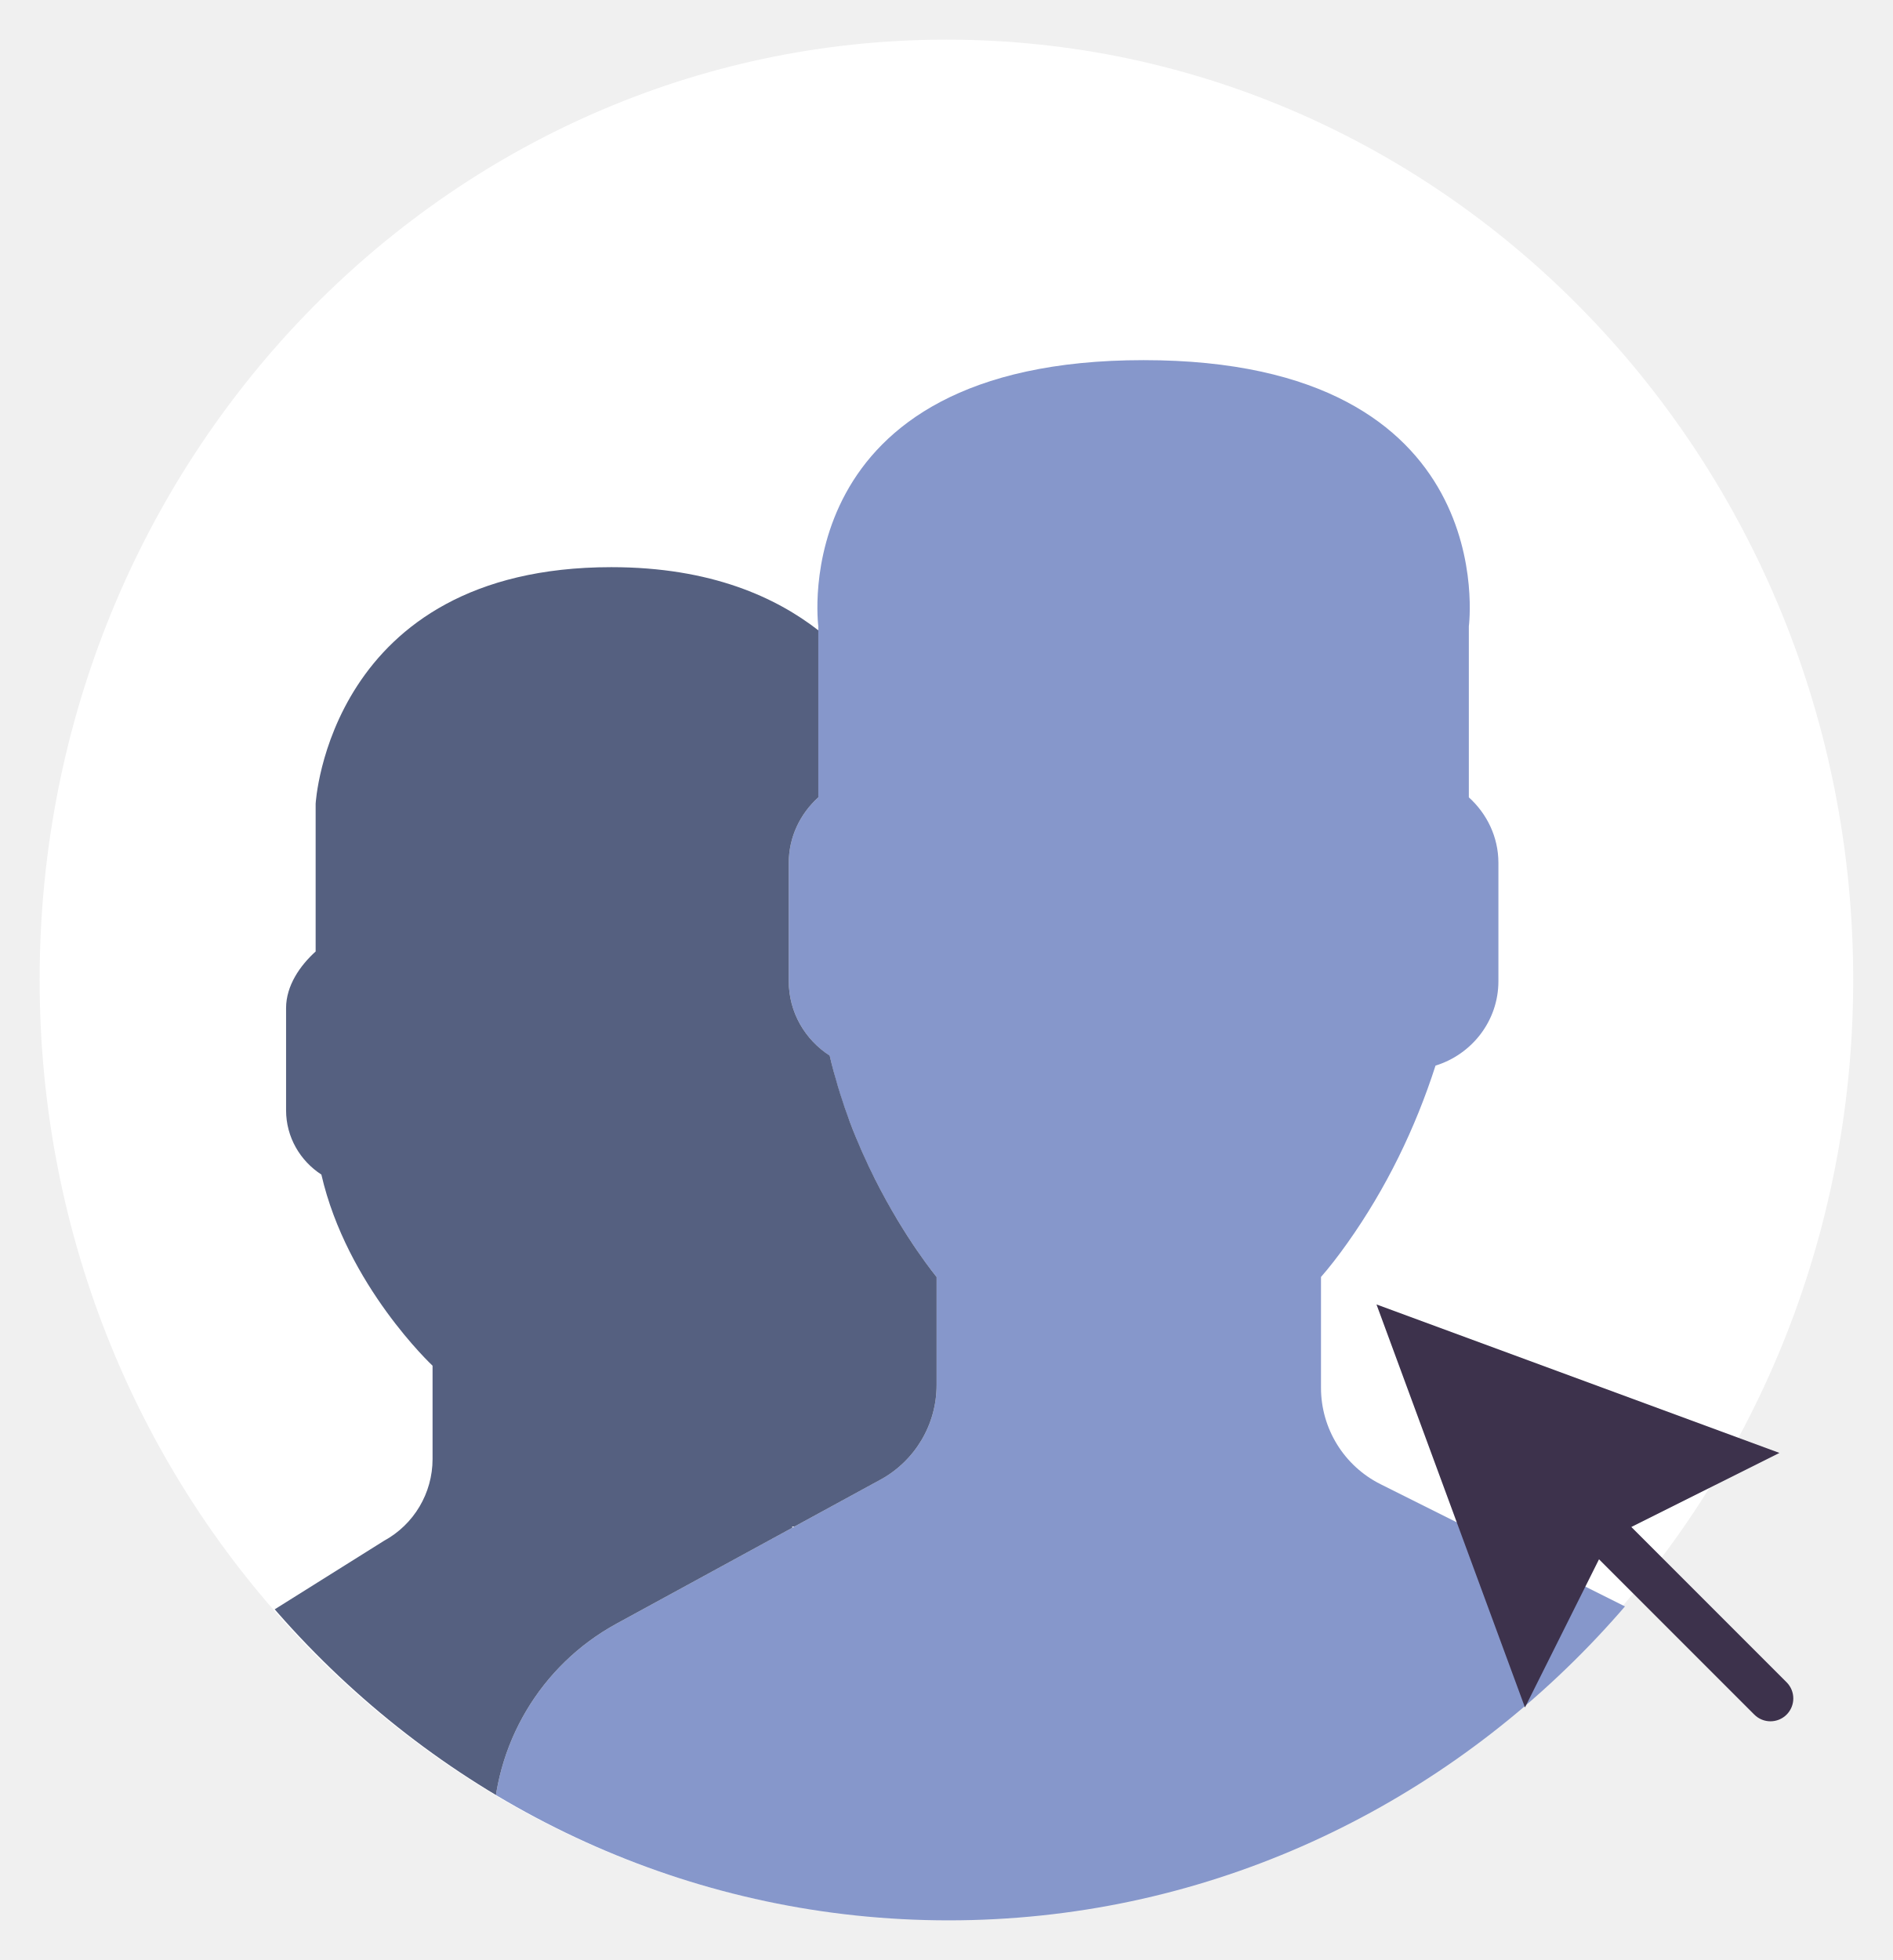
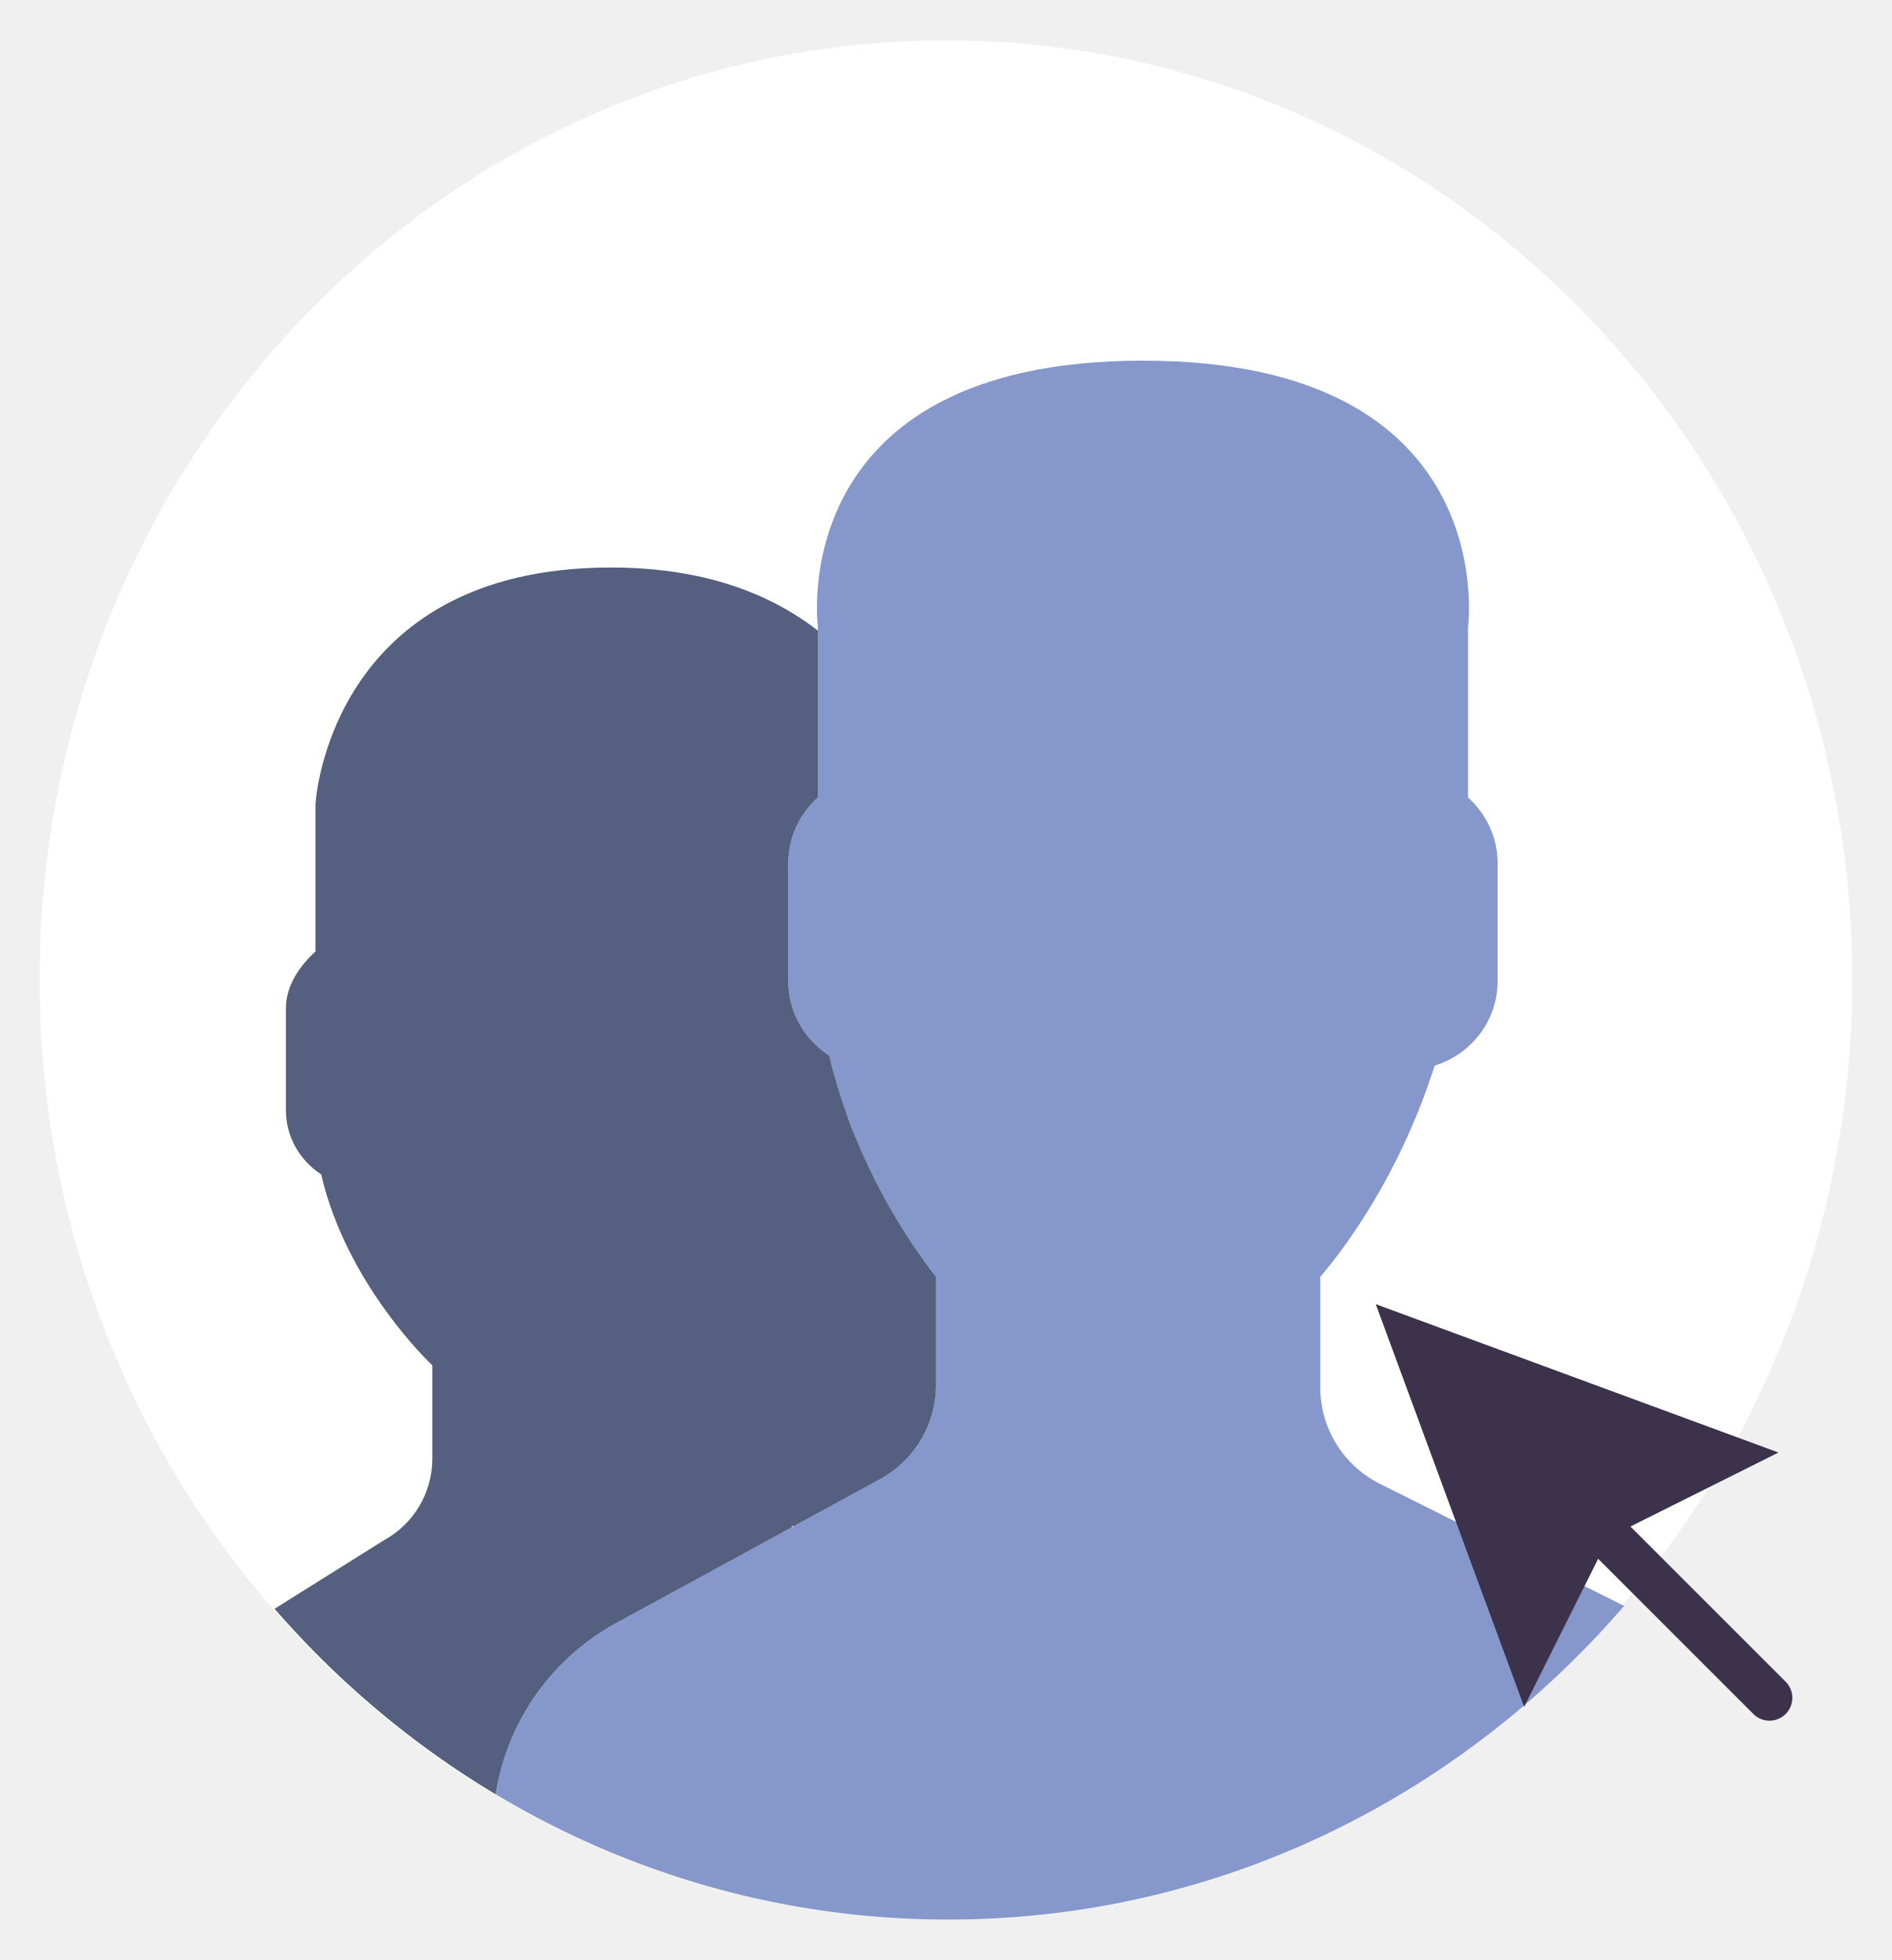
- <svg xmlns="http://www.w3.org/2000/svg" version="1.1" id="Capa_1" x="0px" y="0px" viewBox="0 0 95.517 98.887" xml:space="preserve" width="95.517" height="98.887">
+ <svg xmlns="http://www.w3.org/2000/svg" version="1.1" id="Capa_1" x="0px" y="0px" viewBox="0 0 95.517 98.887" xml:space="preserve" width="65.333" height="67.695">
  <defs id="defs47">
    <clipPath clipPathUnits="userSpaceOnUse" id="clipPath4209">
      <path style="opacity:1;fill:#e6e6e6;fill-opacity:1;fill-rule:evenodd;stroke:none;stroke-width:0.523;stroke-miterlimit:4;stroke-dasharray:none;stroke-opacity:1" d="M 64.339,25.387 A 35.186,36.47 0 0 1 29.152,61.856 35.186,36.47 0 0 1 -6.034,25.387 a 35.186,36.47 0 0 1 35.186,-36.47 35.186,36.47 0 0 1 35.186,36.47 z" id="path4211" />
    </clipPath>
    <clipPath clipPathUnits="userSpaceOnUse" id="clipPath4289">
      <path id="path4291" d="M 59.365,30.248 A 30.667,31.785 0 0 1 28.698,62.033 30.667,31.785 0 0 1 -1.968,30.248 30.667,31.785 0 0 1 28.698,-1.537 30.667,31.785 0 0 1 59.365,30.248 Z" style="opacity:1;fill:#e6e6e6;fill-opacity:1;fill-rule:evenodd;stroke:none;stroke-width:0.523;stroke-miterlimit:4;stroke-dasharray:none;stroke-opacity:1" />
    </clipPath>
    <clipPath clipPathUnits="userSpaceOnUse" id="clipPath4293">
      <path id="path4295" d="M -5.512,13.101 A 30.667,31.785 0 0 1 -36.179,44.886 30.667,31.785 0 0 1 -66.845,13.101 30.667,31.785 0 0 1 -36.179,-18.685 30.667,31.785 0 0 1 -5.512,13.101 Z" style="opacity:1;fill:#e6e6e6;fill-opacity:1;fill-rule:evenodd;stroke:none;stroke-width:0.523;stroke-miterlimit:4;stroke-dasharray:none;stroke-opacity:1" />
    </clipPath>
    <clipPath clipPathUnits="userSpaceOnUse" id="clipPath4297">
      <path id="path4299" d="M -5.512,13.101 A 30.667,31.785 0 0 1 -36.179,44.886 30.667,31.785 0 0 1 -66.845,13.101 30.667,31.785 0 0 1 -36.179,-18.685 30.667,31.785 0 0 1 -5.512,13.101 Z" style="opacity:1;fill:#e6e6e6;fill-opacity:1;fill-rule:evenodd;stroke:none;stroke-width:0.523;stroke-miterlimit:4;stroke-dasharray:none;stroke-opacity:1" />
    </clipPath>
    <clipPath clipPathUnits="userSpaceOnUse" id="clipPath4301">
      <path id="path4303" d="M -5.512,13.101 A 30.667,31.785 0 0 1 -36.179,44.886 30.667,31.785 0 0 1 -66.845,13.101 30.667,31.785 0 0 1 -36.179,-18.685 30.667,31.785 0 0 1 -5.512,13.101 Z" style="opacity:1;fill:#e6e6e6;fill-opacity:1;fill-rule:evenodd;stroke:none;stroke-width:0.523;stroke-miterlimit:4;stroke-dasharray:none;stroke-opacity:1" />
    </clipPath>
    <clipPath clipPathUnits="userSpaceOnUse" id="clipPath4305">
      <path id="path4307" d="M -5.512,13.101 A 30.667,31.785 0 0 1 -36.179,44.886 30.667,31.785 0 0 1 -66.845,13.101 30.667,31.785 0 0 1 -36.179,-18.685 30.667,31.785 0 0 1 -5.512,13.101 Z" style="opacity:1;fill:#e6e6e6;fill-opacity:1;fill-rule:evenodd;stroke:none;stroke-width:0.523;stroke-miterlimit:4;stroke-dasharray:none;stroke-opacity:1" />
    </clipPath>
    <clipPath clipPathUnits="userSpaceOnUse" id="clipPath4309">
      <path id="path4311" d="M -5.512,13.101 A 30.667,31.785 0 0 1 -36.179,44.886 30.667,31.785 0 0 1 -66.845,13.101 30.667,31.785 0 0 1 -36.179,-18.685 30.667,31.785 0 0 1 -5.512,13.101 Z" style="opacity:1;fill:#e6e6e6;fill-opacity:1;fill-rule:evenodd;stroke:none;stroke-width:0.523;stroke-miterlimit:4;stroke-dasharray:none;stroke-opacity:1" />
    </clipPath>
    <clipPath clipPathUnits="userSpaceOnUse" id="clipPath4313">
      <path id="path4315" d="M -5.512,13.101 A 30.667,31.785 0 0 1 -36.179,44.886 30.667,31.785 0 0 1 -66.845,13.101 30.667,31.785 0 0 1 -36.179,-18.685 30.667,31.785 0 0 1 -5.512,13.101 Z" style="opacity:1;fill:#e6e6e6;fill-opacity:1;fill-rule:evenodd;stroke:none;stroke-width:0.523;stroke-miterlimit:4;stroke-dasharray:none;stroke-opacity:1" />
    </clipPath>
    <clipPath clipPathUnits="userSpaceOnUse" id="clipPath4317">
      <path id="path4319" d="M -5.512,13.101 A 30.667,31.785 0 0 1 -36.179,44.886 30.667,31.785 0 0 1 -66.845,13.101 30.667,31.785 0 0 1 -36.179,-18.685 30.667,31.785 0 0 1 -5.512,13.101 Z" style="opacity:1;fill:#e6e6e6;fill-opacity:1;fill-rule:evenodd;stroke:none;stroke-width:0.523;stroke-miterlimit:4;stroke-dasharray:none;stroke-opacity:1" />
    </clipPath>
    <clipPath clipPathUnits="userSpaceOnUse" id="clipPath4321">
      <path id="path4323" d="M -5.512,13.101 A 30.667,31.785 0 0 1 -36.179,44.886 30.667,31.785 0 0 1 -66.845,13.101 30.667,31.785 0 0 1 -36.179,-18.685 30.667,31.785 0 0 1 -5.512,13.101 Z" style="opacity:1;fill:#e6e6e6;fill-opacity:1;fill-rule:evenodd;stroke:none;stroke-width:0.523;stroke-miterlimit:4;stroke-dasharray:none;stroke-opacity:1" />
    </clipPath>
    <clipPath clipPathUnits="userSpaceOnUse" id="clipPath4325">
      <path id="path4327" d="M -5.512,13.101 A 30.667,31.785 0 0 1 -36.179,44.886 30.667,31.785 0 0 1 -66.845,13.101 30.667,31.785 0 0 1 -36.179,-18.685 30.667,31.785 0 0 1 -5.512,13.101 Z" style="opacity:1;fill:#e6e6e6;fill-opacity:1;fill-rule:evenodd;stroke:none;stroke-width:0.523;stroke-miterlimit:4;stroke-dasharray:none;stroke-opacity:1" />
    </clipPath>
    <clipPath clipPathUnits="userSpaceOnUse" id="clipPath4329">
      <path id="path4331" d="M -5.512,13.101 A 30.667,31.785 0 0 1 -36.179,44.886 30.667,31.785 0 0 1 -66.845,13.101 30.667,31.785 0 0 1 -36.179,-18.685 30.667,31.785 0 0 1 -5.512,13.101 Z" style="opacity:1;fill:#e6e6e6;fill-opacity:1;fill-rule:evenodd;stroke:none;stroke-width:0.523;stroke-miterlimit:4;stroke-dasharray:none;stroke-opacity:1" />
    </clipPath>
    <clipPath clipPathUnits="userSpaceOnUse" id="clipPath4333">
      <path id="path4335" d="M -5.512,13.101 A 30.667,31.785 0 0 1 -36.179,44.886 30.667,31.785 0 0 1 -66.845,13.101 30.667,31.785 0 0 1 -36.179,-18.685 30.667,31.785 0 0 1 -5.512,13.101 Z" style="opacity:1;fill:#e6e6e6;fill-opacity:1;fill-rule:evenodd;stroke:none;stroke-width:0.523;stroke-miterlimit:4;stroke-dasharray:none;stroke-opacity:1" />
    </clipPath>
    <clipPath clipPathUnits="userSpaceOnUse" id="clipPath4337">
      <path id="path4339" d="M -5.512,13.101 A 30.667,31.785 0 0 1 -36.179,44.886 30.667,31.785 0 0 1 -66.845,13.101 30.667,31.785 0 0 1 -36.179,-18.685 30.667,31.785 0 0 1 -5.512,13.101 Z" style="opacity:1;fill:#e6e6e6;fill-opacity:1;fill-rule:evenodd;stroke:none;stroke-width:0.523;stroke-miterlimit:4;stroke-dasharray:none;stroke-opacity:1" />
    </clipPath>
    <clipPath clipPathUnits="userSpaceOnUse" id="clipPath4341">
      <path id="path4343" d="M -5.512,13.101 A 30.667,31.785 0 0 1 -36.179,44.886 30.667,31.785 0 0 1 -66.845,13.101 30.667,31.785 0 0 1 -36.179,-18.685 30.667,31.785 0 0 1 -5.512,13.101 Z" style="opacity:1;fill:#e6e6e6;fill-opacity:1;fill-rule:evenodd;stroke:none;stroke-width:0.523;stroke-miterlimit:4;stroke-dasharray:none;stroke-opacity:1" />
    </clipPath>
    <clipPath clipPathUnits="userSpaceOnUse" id="clipPath4345">
      <path id="path4347" d="M -5.512,13.101 A 30.667,31.785 0 0 1 -36.179,44.886 30.667,31.785 0 0 1 -66.845,13.101 30.667,31.785 0 0 1 -36.179,-18.685 30.667,31.785 0 0 1 -5.512,13.101 Z" style="opacity:1;fill:#e6e6e6;fill-opacity:1;fill-rule:evenodd;stroke:none;stroke-width:0.523;stroke-miterlimit:4;stroke-dasharray:none;stroke-opacity:1" />
    </clipPath>
    <clipPath clipPathUnits="userSpaceOnUse" id="clipPath4349">
      <path id="path4351" d="M -5.512,13.101 A 30.667,31.785 0 0 1 -36.179,44.886 30.667,31.785 0 0 1 -66.845,13.101 30.667,31.785 0 0 1 -36.179,-18.685 30.667,31.785 0 0 1 -5.512,13.101 Z" style="opacity:1;fill:#e6e6e6;fill-opacity:1;fill-rule:evenodd;stroke:none;stroke-width:0.523;stroke-miterlimit:4;stroke-dasharray:none;stroke-opacity:1" />
    </clipPath>
  </defs>
  <g id="g15" clip-path="url(#clipPath4349)" transform="translate(97.4411,-15.89482)" />
  <g id="g17" clip-path="url(#clipPath4345)" transform="translate(97.4411,-15.89482)" />
  <g id="g19" clip-path="url(#clipPath4341)" transform="translate(97.4411,-15.89482)" />
  <g id="g21" clip-path="url(#clipPath4337)" transform="translate(97.4411,-15.89482)" />
  <g id="g23" clip-path="url(#clipPath4333)" transform="translate(97.4411,-15.89482)" />
  <g id="g25" clip-path="url(#clipPath4329)" transform="translate(97.4411,-15.89482)" />
  <g id="g27" clip-path="url(#clipPath4325)" transform="translate(97.4411,-15.89482)" />
  <g id="g29" clip-path="url(#clipPath4321)" transform="translate(97.4411,-15.89482)" />
  <g id="g31" clip-path="url(#clipPath4317)" transform="translate(97.4411,-15.89482)" />
  <g id="g33" clip-path="url(#clipPath4313)" transform="translate(97.4411,-15.89482)" />
  <g id="g35" clip-path="url(#clipPath4309)" transform="translate(97.4411,-15.89482)" />
  <g id="g37" clip-path="url(#clipPath4305)" transform="translate(97.4411,-15.89482)" />
  <g id="g39" clip-path="url(#clipPath4301)" transform="translate(97.4411,-15.89482)" />
  <g id="g41" clip-path="url(#clipPath4297)" transform="translate(97.4411,-15.89482)" />
  <g id="g43" clip-path="url(#clipPath4293)" transform="translate(97.4411,-15.89482)" />
  <g id="g3662">
    <path id="use4285" d="M 93.517,49.427 A 45.759,47.427 0 0 1 47.759,96.855 45.759,47.427 0 0 1 2,49.427 45.759,47.427 0 0 1 47.759,2 45.759,47.427 0 0 1 93.517,49.427 Z" style="opacity:1;fill:#ffffff;fill-opacity:1;fill-rule:evenodd;stroke:none;stroke-width:0.523;stroke-miterlimit:4;stroke-dasharray:none;stroke-opacity:1" />
    <g clip-path="url(#clipPath4289)" transform="matrix(1.492126,0,0,1.492126,5.046096,4.325647)" id="g5">
      <g transform="translate(-0.7071068,7.778175)" id="g4217">
        <path id="path7" d="M 53.566,44.283 44.014,39.507 C 42.78,38.89 42,37.628 42,36.248 L 42,32.5 c 0.268,-0.305 0.576,-0.698 0.904,-1.162 C 44.206,29.5 45.19,27.477 45.873,25.354 47.098,24.977 48,23.845 48,22.5 l 0,-4 c 0,-0.88 -0.391,-1.667 -1,-2.217 L 47,10.5 c 0,0 1.187,-9 -11,-9 -12.188,0 -11,9 -11,9 l 0,5.783 c -0.609,0.55 -1,1.337 -1,2.217 l 0,4 c 0,1.054 0.554,1.981 1.383,2.517 C 26.382,29.369 29,32.5 29,32.5 l 0,3.655 c 0,1.333 -0.728,2.56 -1.899,3.198 L 18.18,44.22 C 15.603,45.625 14,48.326 14,51.261 l 0,3.239 44,0 0,-3.043 c 0,-3.038 -1.717,-5.815 -4.434,-7.174 z" style="fill:#8697cb" />
        <path id="path9" d="m 18.18,44.22 5.946,-3.243 c -0.034,-0.033 -0.005,-0.043 0.065,-0.036 l 2.91,-1.587 C 28.272,38.715 29,37.489 29,36.155 L 29,32.5 c 0,0 -1.062,-1.275 -2.092,-3.323 l 0,0 c 0,-0.001 -0.001,-0.002 -0.001,-0.003 C 26.772,28.906 26.639,28.623 26.508,28.33 26.49,28.289 26.472,28.25 26.454,28.209 26.321,27.906 26.191,27.593 26.068,27.265 26.06,27.244 26.053,27.221 26.045,27.2 25.937,26.91 25.836,26.611 25.739,26.304 25.713,26.22 25.687,26.137 25.662,26.053 25.561,25.715 25.466,25.371 25.384,25.015 24.554,24.481 24,23.554 24,22.5 l 0,-4 c 0,-0.88 0.391,-1.667 1,-2.217 l 0,-5.648 C 23.587,9.539 21.397,8.5 18,8.5 c -9.563,0 -10,8 -10,8 l 0,4.995 C 7.474,21.97 7,22.649 7,23.409 l 0,3.455 c 0,0.911 0.479,1.711 1.194,2.174 0.863,3.758 3.76,6.463 3.76,6.463 l 0,3.157 c 0,1.151 -0.629,2.211 -1.64,2.762 L 3.61,45.622 C 1.385,46.836 0,49.168 0,51.703 l 0,2.797 14,0 0,-3.239 c 0,-2.935 1.603,-5.636 4.18,-7.041 z" style="fill:#556080" />
      </g>
    </g>
    <g transform="matrix(1.152866,0,0,1.152866,34.00335,24.58921)" id="g4551">
      <path style="fill:#3d324c" d="m 48.707,52.293 -6.797,-6.797 6.483,-3.241 -17.637,-6.498 6.499,17.637 3.241,-6.484 6.797,6.797 C 47.488,53.902 47.744,54 48,54 c 0.256,0 0.512,-0.098 0.707,-0.293 0.391,-0.391 0.391,-1.023 0,-1.414 z" id="path4553" />
    </g>
  </g>
</svg>
